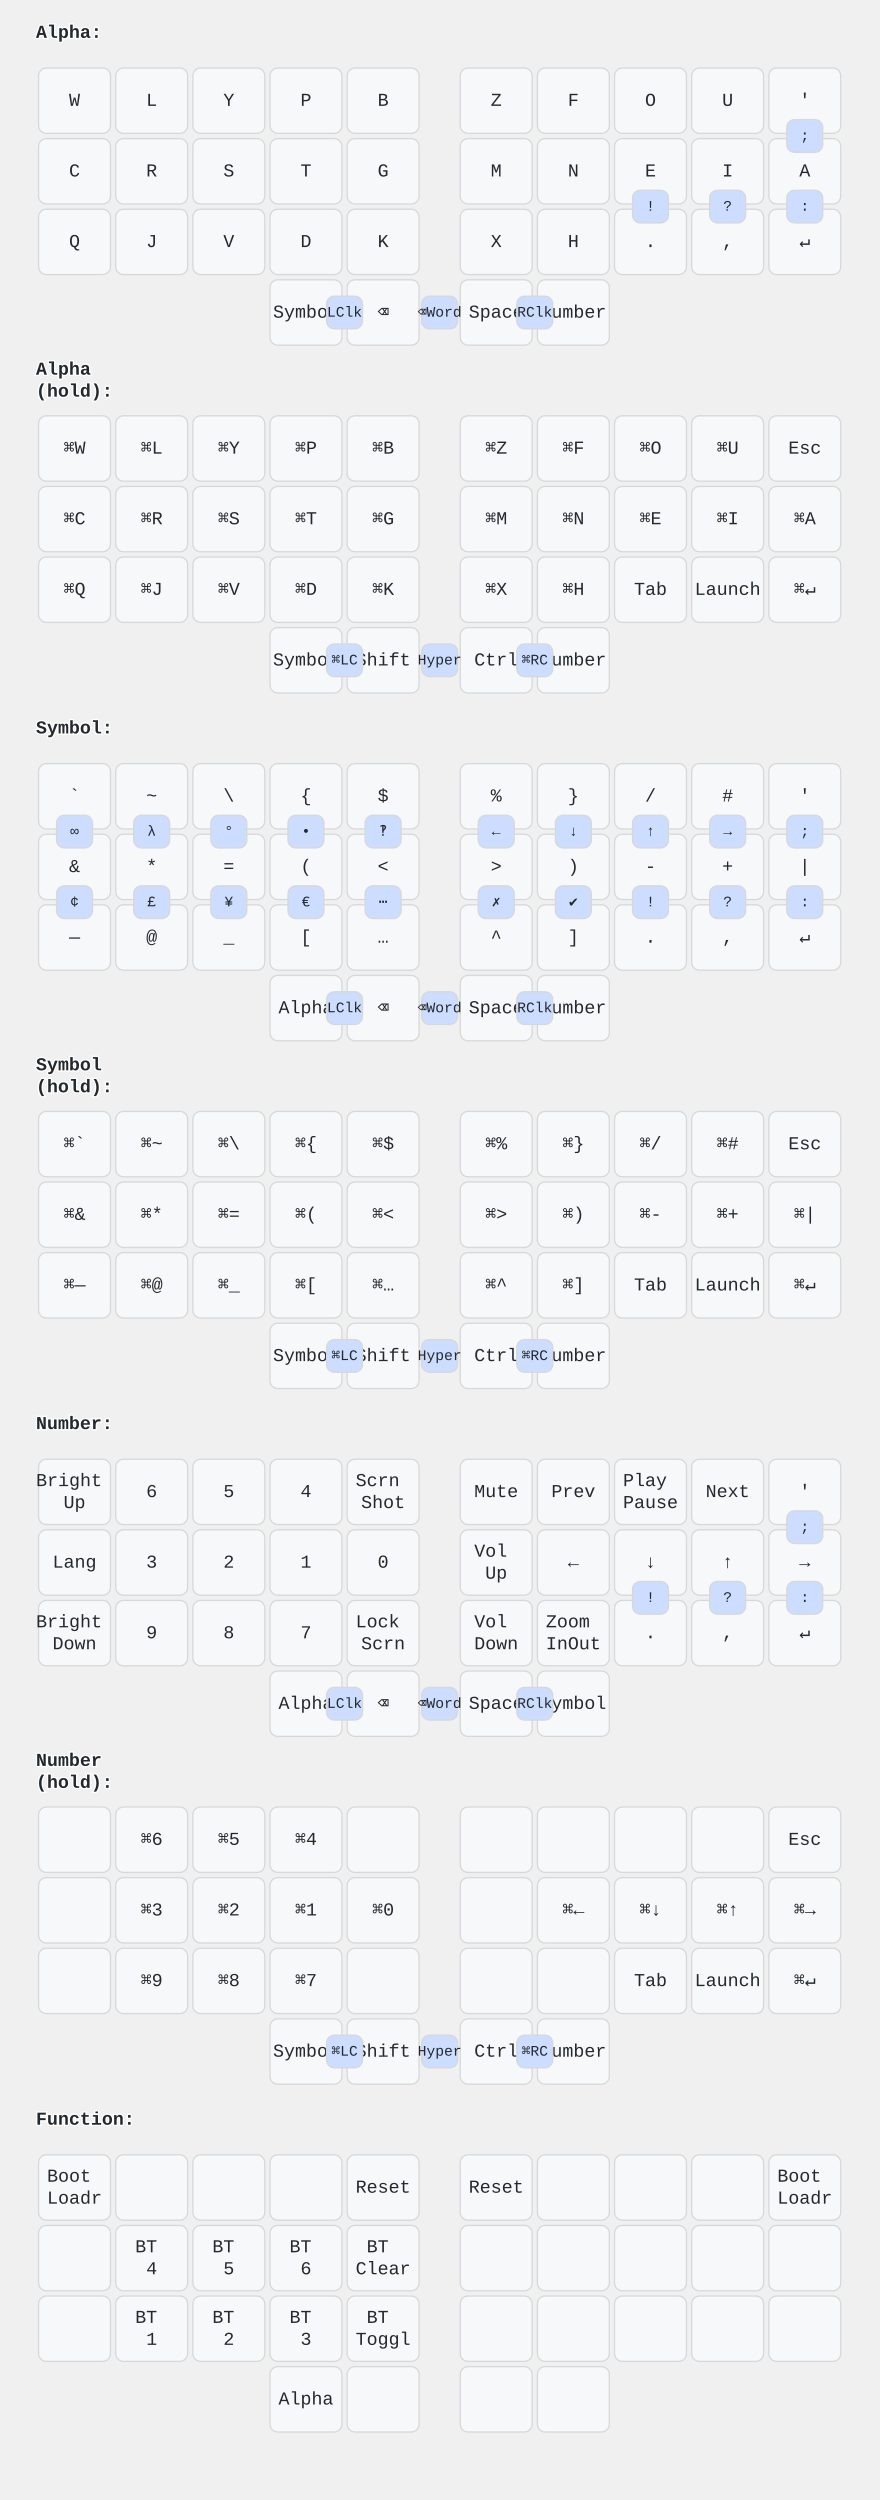
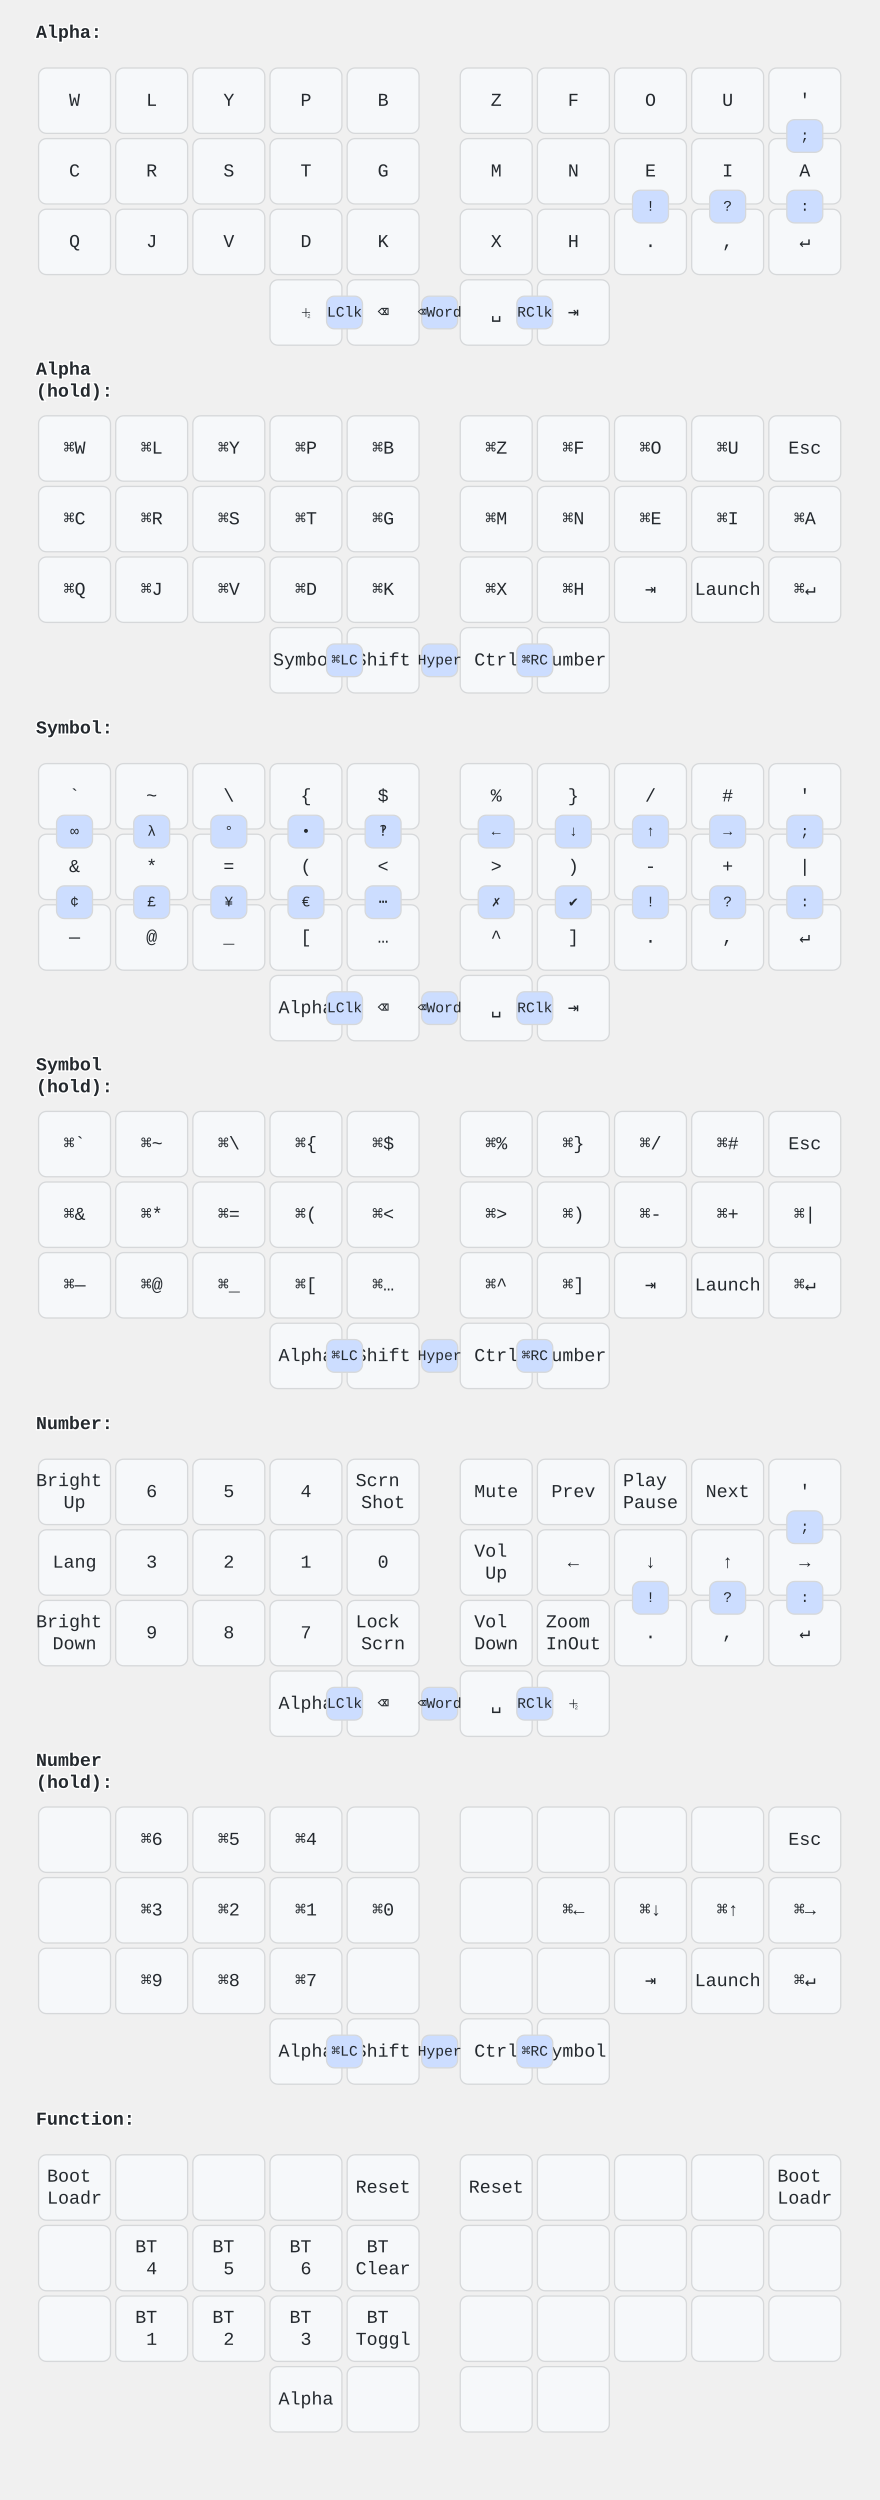
<svg xmlns="http://www.w3.org/2000/svg" width="672.5" height="1912" viewBox="0 0 672.5 1912">
  <style>
    svg {
        font-family: Menlo,SFMono-Regular,Consolas,Liberation Mono,monospace;
        font-size: 14px;
        font-kerning: normal;
        text-rendering: optimizeLegibility;
        fill: #24292e;
    }

    rect {
        fill: #f6f8fa;
        stroke: #d6d8da;
        stroke-width: 1;
    }

    .held {
        fill: #fdd;
    }

    .combo {
        fill: #cdf;
    }

    .ghost {
        fill: #ddd;
    }

    text {
        text-anchor: middle;
        dominant-baseline: middle;
    }

    .label {
        font-weight: bold;
        text-anchor: start;
        stroke: white;
        stroke-width: 2;
        paint-order: stroke;
    }

    .small {
        font-size: 80%;
    }
</style>
  <text x="27.5" y="25.0" class="label">Alpha:</text>
  <rect rx="6" ry="6" x="29.5" y="52" width="55" height="50" />
  <text x="57.0" y="77.0">W</text>
  <rect rx="6" ry="6" x="88.5" y="52" width="55" height="50" />
  <text x="116.0" y="77.0">L</text>
  <rect rx="6" ry="6" x="147.5" y="52" width="55" height="50" />
  <text x="175.0" y="77.0">Y</text>
  <rect rx="6" ry="6" x="206.5" y="52" width="55" height="50" />
  <text x="234.0" y="77.0">P</text>
  <rect rx="6" ry="6" x="265.5" y="52" width="55" height="50" />
  <text x="293.0" y="77.0">B</text>
  <rect rx="6" ry="6" x="29.5" y="106" width="55" height="50" />
  <text x="57.0" y="131.0">C</text>
  <rect rx="6" ry="6" x="88.5" y="106" width="55" height="50" />
  <text x="116.0" y="131.0">R</text>
  <rect rx="6" ry="6" x="147.5" y="106" width="55" height="50" />
  <text x="175.0" y="131.0">S</text>
  <rect rx="6" ry="6" x="206.5" y="106" width="55" height="50" />
  <text x="234.0" y="131.0">T</text>
  <rect rx="6" ry="6" x="265.5" y="106" width="55" height="50" />
  <text x="293.0" y="131.0">G</text>
  <rect rx="6" ry="6" x="29.5" y="160" width="55" height="50" />
  <text x="57.0" y="185.0">Q</text>
  <rect rx="6" ry="6" x="88.5" y="160" width="55" height="50" />
  <text x="116.0" y="185.0">J</text>
  <rect rx="6" ry="6" x="147.5" y="160" width="55" height="50" />
  <text x="175.0" y="185.0">V</text>
  <rect rx="6" ry="6" x="206.5" y="160" width="55" height="50" />
  <text x="234.0" y="185.0">D</text>
  <rect rx="6" ry="6" x="265.5" y="160" width="55" height="50" />
  <text x="293.0" y="185.0">K</text>
  <rect rx="6" ry="6" x="352.0" y="52" width="55" height="50" />
  <text x="379.5" y="77.0">Z</text>
  <rect rx="6" ry="6" x="411.0" y="52" width="55" height="50" />
  <text x="438.5" y="77.0">F</text>
  <rect rx="6" ry="6" x="470.0" y="52" width="55" height="50" />
  <text x="497.5" y="77.0">O</text>
  <rect rx="6" ry="6" x="529.0" y="52" width="55" height="50" />
  <text x="556.5" y="77.0">U</text>
  <rect rx="6" ry="6" x="588.0" y="52" width="55" height="50" />
  <text x="615.5" y="77.0">'</text>
  <rect rx="6" ry="6" x="352.0" y="106" width="55" height="50" />
  <text x="379.5" y="131.0">M</text>
  <rect rx="6" ry="6" x="411.0" y="106" width="55" height="50" />
  <text x="438.5" y="131.0">N</text>
  <rect rx="6" ry="6" x="470.0" y="106" width="55" height="50" />
  <text x="497.5" y="131.0">E</text>
  <rect rx="6" ry="6" x="529.0" y="106" width="55" height="50" />
  <text x="556.5" y="131.0">I</text>
  <rect rx="6" ry="6" x="588.0" y="106" width="55" height="50" />
  <text x="615.5" y="131.0">A</text>
  <rect rx="6" ry="6" x="352.0" y="160" width="55" height="50" />
  <text x="379.5" y="185.0">X</text>
  <rect rx="6" ry="6" x="411.0" y="160" width="55" height="50" />
  <text x="438.5" y="185.0">H</text>
  <rect rx="6" ry="6" x="470.0" y="160" width="55" height="50" />
  <text x="497.5" y="185.0">.</text>
  <rect rx="6" ry="6" x="529.0" y="160" width="55" height="50" />
  <text x="556.5" y="185.0">,</text>
  <rect rx="6" ry="6" x="588.0" y="160" width="55" height="50" />
  <text x="615.5" y="185.0">↵</text>
  <rect rx="6" ry="6" x="206.5" y="214" width="55" height="50" />
-   <text x="234.0" y="239.0">Symbol</text>
+   <text x="234.0" y="239.0">⨧</text>
  <rect rx="6" ry="6" x="265.5" y="214" width="55" height="50" />
  <text x="293.0" y="239.0">⌫</text>
  <rect rx="6" ry="6" x="352.0" y="214" width="55" height="50" />
-   <text x="379.5" y="239.0">Space</text>
+   <text x="379.5" y="239.0">␣</text>
  <rect rx="6" ry="6" x="411.0" y="214" width="55" height="50" />
-   <text x="438.5" y="239.0">Number</text>
+   <text x="438.5" y="239.0">⇥</text>
  <rect rx="6" ry="6" x="483.75" y="145.5" width="27.5" height="25.0" class="combo" />
  <text x="497.5" y="158.0" class="small">!</text>
  <rect rx="6" ry="6" x="542.75" y="145.5" width="27.5" height="25.0" class="combo" />
  <text x="556.5" y="158.0" class="small">?</text>
  <rect rx="6" ry="6" x="601.75" y="145.5" width="27.5" height="25.0" class="combo" />
  <text x="615.5" y="158.0" class="small">:</text>
  <rect rx="6" ry="6" x="601.75" y="91.5" width="27.5" height="25.0" class="combo" />
  <text x="615.5" y="104.0" class="small">;</text>
  <rect rx="6" ry="6" x="322.5" y="226.5" width="27.5" height="25.0" class="combo" />
  <text x="336.25" y="239.0" class="small">⌫Word</text>
  <rect rx="6" ry="6" x="249.75" y="226.5" width="27.5" height="25.0" class="combo" />
  <text x="263.5" y="239.0" class="small">LClk</text>
  <rect rx="6" ry="6" x="395.25" y="226.5" width="27.5" height="25.0" class="combo" />
  <text x="409.0" y="239.0" class="small">RClk</text>
  <text x="27.5" y="291.0" class="label">
    <tspan x="27.5" dy="-0.6em">Alpha</tspan>
    <tspan x="27.5" dy="1.2em">(hold):</tspan>
  </text>
  <rect rx="6" ry="6" x="29.5" y="318" width="55" height="50" />
  <text x="57.0" y="343.0">⌘W</text>
  <rect rx="6" ry="6" x="88.5" y="318" width="55" height="50" />
  <text x="116.0" y="343.0">⌘L</text>
  <rect rx="6" ry="6" x="147.5" y="318" width="55" height="50" />
  <text x="175.0" y="343.0">⌘Y</text>
  <rect rx="6" ry="6" x="206.5" y="318" width="55" height="50" />
  <text x="234.0" y="343.0">⌘P</text>
  <rect rx="6" ry="6" x="265.5" y="318" width="55" height="50" />
  <text x="293.0" y="343.0">⌘B</text>
  <rect rx="6" ry="6" x="29.5" y="372" width="55" height="50" />
  <text x="57.0" y="397.0">⌘C</text>
  <rect rx="6" ry="6" x="88.5" y="372" width="55" height="50" />
  <text x="116.0" y="397.0">⌘R</text>
  <rect rx="6" ry="6" x="147.5" y="372" width="55" height="50" />
  <text x="175.0" y="397.0">⌘S</text>
  <rect rx="6" ry="6" x="206.5" y="372" width="55" height="50" />
  <text x="234.0" y="397.0">⌘T</text>
  <rect rx="6" ry="6" x="265.5" y="372" width="55" height="50" />
  <text x="293.0" y="397.0">⌘G</text>
  <rect rx="6" ry="6" x="29.5" y="426" width="55" height="50" />
  <text x="57.0" y="451.0">⌘Q</text>
  <rect rx="6" ry="6" x="88.5" y="426" width="55" height="50" />
  <text x="116.0" y="451.0">⌘J</text>
  <rect rx="6" ry="6" x="147.5" y="426" width="55" height="50" />
  <text x="175.0" y="451.0">⌘V</text>
  <rect rx="6" ry="6" x="206.5" y="426" width="55" height="50" />
  <text x="234.0" y="451.0">⌘D</text>
  <rect rx="6" ry="6" x="265.5" y="426" width="55" height="50" />
  <text x="293.0" y="451.0">⌘K</text>
  <rect rx="6" ry="6" x="352.0" y="318" width="55" height="50" />
  <text x="379.5" y="343.0">⌘Z</text>
  <rect rx="6" ry="6" x="411.0" y="318" width="55" height="50" />
  <text x="438.5" y="343.0">⌘F</text>
  <rect rx="6" ry="6" x="470.0" y="318" width="55" height="50" />
  <text x="497.5" y="343.0">⌘O</text>
  <rect rx="6" ry="6" x="529.0" y="318" width="55" height="50" />
  <text x="556.5" y="343.0">⌘U</text>
  <rect rx="6" ry="6" x="588.0" y="318" width="55" height="50" />
  <text x="615.5" y="343.0">Esc</text>
  <rect rx="6" ry="6" x="352.0" y="372" width="55" height="50" />
  <text x="379.5" y="397.0">⌘M</text>
  <rect rx="6" ry="6" x="411.0" y="372" width="55" height="50" />
  <text x="438.5" y="397.0">⌘N</text>
  <rect rx="6" ry="6" x="470.0" y="372" width="55" height="50" />
  <text x="497.5" y="397.0">⌘E</text>
  <rect rx="6" ry="6" x="529.0" y="372" width="55" height="50" />
  <text x="556.5" y="397.0">⌘I</text>
  <rect rx="6" ry="6" x="588.0" y="372" width="55" height="50" />
  <text x="615.5" y="397.0">⌘A</text>
  <rect rx="6" ry="6" x="352.0" y="426" width="55" height="50" />
  <text x="379.5" y="451.0">⌘X</text>
  <rect rx="6" ry="6" x="411.0" y="426" width="55" height="50" />
  <text x="438.5" y="451.0">⌘H</text>
  <rect rx="6" ry="6" x="470.0" y="426" width="55" height="50" />
-   <text x="497.5" y="451.0">Tab</text>
+   <text x="497.5" y="451.0">⇥</text>
  <rect rx="6" ry="6" x="529.0" y="426" width="55" height="50" />
  <text x="556.5" y="451.0">Launch</text>
  <rect rx="6" ry="6" x="588.0" y="426" width="55" height="50" />
  <text x="615.5" y="451.0">⌘↵</text>
  <rect rx="6" ry="6" x="206.5" y="480" width="55" height="50" />
  <text x="234.0" y="505.0">Symbol</text>
  <rect rx="6" ry="6" x="265.5" y="480" width="55" height="50" />
  <text x="293.0" y="505.0">Shift</text>
  <rect rx="6" ry="6" x="352.0" y="480" width="55" height="50" />
  <text x="379.5" y="505.0">Ctrl</text>
  <rect rx="6" ry="6" x="411.0" y="480" width="55" height="50" />
  <text x="438.5" y="505.0">Number</text>
  <rect rx="6" ry="6" x="322.5" y="492.5" width="27.5" height="25.0" class="combo" />
  <text x="336.25" y="505.0" class="small">Hyper</text>
  <rect rx="6" ry="6" x="249.75" y="492.5" width="27.5" height="25.0" class="combo" />
  <text x="263.5" y="505.0" class="small">⌘LC</text>
  <rect rx="6" ry="6" x="395.25" y="492.5" width="27.5" height="25.0" class="combo" />
  <text x="409.0" y="505.0" class="small">⌘RC</text>
  <text x="27.5" y="557.0" class="label">Symbol:</text>
  <rect rx="6" ry="6" x="29.5" y="584" width="55" height="50" />
  <text x="57.0" y="609.0">`</text>
  <rect rx="6" ry="6" x="88.5" y="584" width="55" height="50" />
  <text x="116.0" y="609.0">~</text>
  <rect rx="6" ry="6" x="147.5" y="584" width="55" height="50" />
  <text x="175.0" y="609.0">\</text>
  <rect rx="6" ry="6" x="206.5" y="584" width="55" height="50" />
  <text x="234.0" y="609.0">{</text>
  <rect rx="6" ry="6" x="265.5" y="584" width="55" height="50" />
  <text x="293.0" y="609.0">$</text>
  <rect rx="6" ry="6" x="29.5" y="638" width="55" height="50" />
  <text x="57.0" y="663.0">&amp;</text>
  <rect rx="6" ry="6" x="88.5" y="638" width="55" height="50" />
  <text x="116.0" y="663.0">*</text>
  <rect rx="6" ry="6" x="147.5" y="638" width="55" height="50" />
  <text x="175.0" y="663.0">=</text>
  <rect rx="6" ry="6" x="206.5" y="638" width="55" height="50" />
  <text x="234.0" y="663.0">(</text>
  <rect rx="6" ry="6" x="265.5" y="638" width="55" height="50" />
  <text x="293.0" y="663.0">&lt;</text>
  <rect rx="6" ry="6" x="29.5" y="692" width="55" height="50" />
  <text x="57.0" y="717.0">—</text>
  <rect rx="6" ry="6" x="88.5" y="692" width="55" height="50" />
  <text x="116.0" y="717.0">@</text>
  <rect rx="6" ry="6" x="147.5" y="692" width="55" height="50" />
  <text x="175.0" y="717.0">_</text>
  <rect rx="6" ry="6" x="206.5" y="692" width="55" height="50" />
  <text x="234.0" y="717.0">[</text>
  <rect rx="6" ry="6" x="265.5" y="692" width="55" height="50" />
  <text x="293.0" y="717.0">…</text>
  <rect rx="6" ry="6" x="352.0" y="584" width="55" height="50" />
  <text x="379.5" y="609.0">%</text>
  <rect rx="6" ry="6" x="411.0" y="584" width="55" height="50" />
  <text x="438.5" y="609.0">}</text>
  <rect rx="6" ry="6" x="470.0" y="584" width="55" height="50" />
  <text x="497.5" y="609.0">/</text>
  <rect rx="6" ry="6" x="529.0" y="584" width="55" height="50" />
  <text x="556.5" y="609.0">#</text>
  <rect rx="6" ry="6" x="588.0" y="584" width="55" height="50" />
  <text x="615.5" y="609.0">'</text>
  <rect rx="6" ry="6" x="352.0" y="638" width="55" height="50" />
  <text x="379.5" y="663.0">&gt;</text>
  <rect rx="6" ry="6" x="411.0" y="638" width="55" height="50" />
  <text x="438.5" y="663.0">)</text>
  <rect rx="6" ry="6" x="470.0" y="638" width="55" height="50" />
  <text x="497.5" y="663.0">-</text>
  <rect rx="6" ry="6" x="529.0" y="638" width="55" height="50" />
  <text x="556.5" y="663.0">+</text>
  <rect rx="6" ry="6" x="588.0" y="638" width="55" height="50" />
  <text x="615.5" y="663.0">|</text>
  <rect rx="6" ry="6" x="352.0" y="692" width="55" height="50" />
  <text x="379.5" y="717.0">^</text>
  <rect rx="6" ry="6" x="411.0" y="692" width="55" height="50" />
  <text x="438.5" y="717.0">]</text>
  <rect rx="6" ry="6" x="470.0" y="692" width="55" height="50" />
  <text x="497.5" y="717.0">.</text>
  <rect rx="6" ry="6" x="529.0" y="692" width="55" height="50" />
  <text x="556.5" y="717.0">,</text>
  <rect rx="6" ry="6" x="588.0" y="692" width="55" height="50" />
  <text x="615.5" y="717.0">↵</text>
  <rect rx="6" ry="6" x="206.5" y="746" width="55" height="50" />
  <text x="234.0" y="771.0">Alpha</text>
  <rect rx="6" ry="6" x="265.5" y="746" width="55" height="50" />
  <text x="293.0" y="771.0">⌫</text>
  <rect rx="6" ry="6" x="352.0" y="746" width="55" height="50" />
-   <text x="379.5" y="771.0">Space</text>
+   <text x="379.5" y="771.0">␣</text>
  <rect rx="6" ry="6" x="411.0" y="746" width="55" height="50" />
-   <text x="438.5" y="771.0">Number</text>
+   <text x="438.5" y="771.0">⇥</text>
  <rect rx="6" ry="6" x="483.75" y="677.5" width="27.5" height="25.0" class="combo" />
  <text x="497.5" y="690.0" class="small">!</text>
  <rect rx="6" ry="6" x="542.75" y="677.5" width="27.5" height="25.0" class="combo" />
  <text x="556.5" y="690.0" class="small">?</text>
  <rect rx="6" ry="6" x="601.75" y="677.5" width="27.5" height="25.0" class="combo" />
  <text x="615.5" y="690.0" class="small">:</text>
  <rect rx="6" ry="6" x="601.75" y="623.5" width="27.5" height="25.0" class="combo" />
  <text x="615.5" y="636.0" class="small">;</text>
  <rect rx="6" ry="6" x="43.25" y="677.5" width="27.5" height="25.0" class="combo" />
  <text x="57.0" y="690.0" class="small">¢</text>
  <rect rx="6" ry="6" x="102.25" y="677.5" width="27.5" height="25.0" class="combo" />
  <text x="116.0" y="690.0" class="small">£</text>
  <rect rx="6" ry="6" x="161.25" y="677.5" width="27.5" height="25.0" class="combo" />
  <text x="175.0" y="690.0" class="small">¥</text>
  <rect rx="6" ry="6" x="220.25" y="677.5" width="27.5" height="25.0" class="combo" />
  <text x="234.0" y="690.0" class="small">€</text>
  <rect rx="6" ry="6" x="279.25" y="623.5" width="27.5" height="25.0" class="combo" />
  <text x="293.0" y="636.0" class="small">‽</text>
  <rect rx="6" ry="6" x="220.25" y="623.5" width="27.5" height="25.0" class="combo" />
  <text x="234.0" y="636.0" class="small">•</text>
  <rect rx="6" ry="6" x="161.25" y="623.5" width="27.5" height="25.0" class="combo" />
  <text x="175.0" y="636.0" class="small">°</text>
  <rect rx="6" ry="6" x="102.25" y="623.5" width="27.5" height="25.0" class="combo" />
  <text x="116.0" y="636.0" class="small">λ</text>
  <rect rx="6" ry="6" x="43.25" y="623.5" width="27.5" height="25.0" class="combo" />
  <text x="57.0" y="636.0" class="small">∞</text>
  <rect rx="6" ry="6" x="279.25" y="677.5" width="27.5" height="25.0" class="combo" />
  <text x="293.0" y="690.0" class="small">⋯</text>
  <rect rx="6" ry="6" x="365.75" y="677.5" width="27.5" height="25.0" class="combo" />
  <text x="379.5" y="690.0" class="small">✗</text>
  <rect rx="6" ry="6" x="424.75" y="677.5" width="27.5" height="25.0" class="combo" />
  <text x="438.5" y="690.0" class="small">✔</text>
  <rect rx="6" ry="6" x="365.75" y="623.5" width="27.5" height="25.0" class="combo" />
  <text x="379.5" y="636.0" class="small">←</text>
  <rect rx="6" ry="6" x="424.75" y="623.5" width="27.5" height="25.0" class="combo" />
  <text x="438.5" y="636.0" class="small">↓</text>
  <rect rx="6" ry="6" x="483.75" y="623.5" width="27.5" height="25.0" class="combo" />
  <text x="497.5" y="636.0" class="small">↑</text>
  <rect rx="6" ry="6" x="542.75" y="623.5" width="27.5" height="25.0" class="combo" />
  <text x="556.5" y="636.0" class="small">→</text>
  <rect rx="6" ry="6" x="322.5" y="758.5" width="27.5" height="25.0" class="combo" />
  <text x="336.25" y="771.0" class="small">⌫Word</text>
  <rect rx="6" ry="6" x="249.75" y="758.5" width="27.5" height="25.0" class="combo" />
  <text x="263.5" y="771.0" class="small">LClk</text>
  <rect rx="6" ry="6" x="395.25" y="758.5" width="27.5" height="25.0" class="combo" />
  <text x="409.0" y="771.0" class="small">RClk</text>
  <text x="27.5" y="823.0" class="label">
    <tspan x="27.5" dy="-0.6em">Symbol</tspan>
    <tspan x="27.5" dy="1.2em">(hold):</tspan>
  </text>
  <rect rx="6" ry="6" x="29.5" y="850" width="55" height="50" />
  <text x="57.0" y="875.0">⌘`</text>
  <rect rx="6" ry="6" x="88.5" y="850" width="55" height="50" />
  <text x="116.0" y="875.0">⌘~</text>
  <rect rx="6" ry="6" x="147.5" y="850" width="55" height="50" />
  <text x="175.0" y="875.0">⌘\</text>
  <rect rx="6" ry="6" x="206.5" y="850" width="55" height="50" />
  <text x="234.0" y="875.0">⌘{</text>
  <rect rx="6" ry="6" x="265.5" y="850" width="55" height="50" />
  <text x="293.0" y="875.0">⌘$</text>
  <rect rx="6" ry="6" x="29.5" y="904" width="55" height="50" />
  <text x="57.0" y="929.0">⌘&amp;</text>
  <rect rx="6" ry="6" x="88.5" y="904" width="55" height="50" />
  <text x="116.0" y="929.0">⌘*</text>
  <rect rx="6" ry="6" x="147.5" y="904" width="55" height="50" />
  <text x="175.0" y="929.0">⌘=</text>
  <rect rx="6" ry="6" x="206.5" y="904" width="55" height="50" />
  <text x="234.0" y="929.0">⌘(</text>
  <rect rx="6" ry="6" x="265.5" y="904" width="55" height="50" />
  <text x="293.0" y="929.0">⌘&lt;</text>
  <rect rx="6" ry="6" x="29.5" y="958" width="55" height="50" />
  <text x="57.0" y="983.0">⌘—</text>
  <rect rx="6" ry="6" x="88.5" y="958" width="55" height="50" />
  <text x="116.0" y="983.0">⌘@</text>
  <rect rx="6" ry="6" x="147.5" y="958" width="55" height="50" />
  <text x="175.0" y="983.0">⌘_</text>
  <rect rx="6" ry="6" x="206.5" y="958" width="55" height="50" />
  <text x="234.0" y="983.0">⌘[</text>
  <rect rx="6" ry="6" x="265.5" y="958" width="55" height="50" />
  <text x="293.0" y="983.0">⌘…</text>
  <rect rx="6" ry="6" x="352.0" y="850" width="55" height="50" />
  <text x="379.5" y="875.0">⌘%</text>
  <rect rx="6" ry="6" x="411.0" y="850" width="55" height="50" />
  <text x="438.5" y="875.0">⌘}</text>
  <rect rx="6" ry="6" x="470.0" y="850" width="55" height="50" />
  <text x="497.5" y="875.0">⌘/</text>
  <rect rx="6" ry="6" x="529.0" y="850" width="55" height="50" />
  <text x="556.5" y="875.0">⌘#</text>
  <rect rx="6" ry="6" x="588.0" y="850" width="55" height="50" />
  <text x="615.5" y="875.0">Esc</text>
  <rect rx="6" ry="6" x="352.0" y="904" width="55" height="50" />
  <text x="379.5" y="929.0">⌘&gt;</text>
  <rect rx="6" ry="6" x="411.0" y="904" width="55" height="50" />
  <text x="438.5" y="929.0">⌘)</text>
  <rect rx="6" ry="6" x="470.0" y="904" width="55" height="50" />
  <text x="497.5" y="929.0">⌘-</text>
  <rect rx="6" ry="6" x="529.0" y="904" width="55" height="50" />
  <text x="556.5" y="929.0">⌘+</text>
  <rect rx="6" ry="6" x="588.0" y="904" width="55" height="50" />
  <text x="615.5" y="929.0">⌘|</text>
  <rect rx="6" ry="6" x="352.0" y="958" width="55" height="50" />
  <text x="379.5" y="983.0">⌘^</text>
  <rect rx="6" ry="6" x="411.0" y="958" width="55" height="50" />
  <text x="438.5" y="983.0">⌘]</text>
  <rect rx="6" ry="6" x="470.0" y="958" width="55" height="50" />
-   <text x="497.5" y="983.0">Tab</text>
+   <text x="497.5" y="983.0">⇥</text>
  <rect rx="6" ry="6" x="529.0" y="958" width="55" height="50" />
  <text x="556.5" y="983.0">Launch</text>
  <rect rx="6" ry="6" x="588.0" y="958" width="55" height="50" />
  <text x="615.5" y="983.0">⌘↵</text>
  <rect rx="6" ry="6" x="206.5" y="1012" width="55" height="50" />
-   <text x="234.0" y="1037.0">Symbol</text>
+   <text x="234.0" y="1037.0">Alpha</text>
  <rect rx="6" ry="6" x="265.5" y="1012" width="55" height="50" />
  <text x="293.0" y="1037.0">Shift</text>
  <rect rx="6" ry="6" x="352.0" y="1012" width="55" height="50" />
  <text x="379.5" y="1037.0">Ctrl</text>
  <rect rx="6" ry="6" x="411.0" y="1012" width="55" height="50" />
  <text x="438.5" y="1037.0">Number</text>
  <rect rx="6" ry="6" x="322.5" y="1024.5" width="27.5" height="25.0" class="combo" />
  <text x="336.25" y="1037.0" class="small">Hyper</text>
  <rect rx="6" ry="6" x="249.75" y="1024.5" width="27.5" height="25.0" class="combo" />
  <text x="263.5" y="1037.0" class="small">⌘LC</text>
  <rect rx="6" ry="6" x="395.25" y="1024.5" width="27.5" height="25.0" class="combo" />
  <text x="409.0" y="1037.0" class="small">⌘RC</text>
  <text x="27.5" y="1089.0" class="label">Number:</text>
  <rect rx="6" ry="6" x="29.5" y="1116" width="55" height="50" />
  <text x="57.0" y="1141.0">
    <tspan x="57.0" dy="-0.6em">Bright</tspan>
    <tspan x="57.0" dy="1.2em">Up</tspan>
  </text>
  <rect rx="6" ry="6" x="88.5" y="1116" width="55" height="50" />
  <text x="116.0" y="1141.0">6</text>
  <rect rx="6" ry="6" x="147.5" y="1116" width="55" height="50" />
  <text x="175.0" y="1141.0">5</text>
  <rect rx="6" ry="6" x="206.5" y="1116" width="55" height="50" />
  <text x="234.0" y="1141.0">4</text>
  <rect rx="6" ry="6" x="265.5" y="1116" width="55" height="50" />
  <text x="293.0" y="1141.0">
    <tspan x="293.0" dy="-0.6em">Scrn</tspan>
    <tspan x="293.0" dy="1.2em">Shot</tspan>
  </text>
  <rect rx="6" ry="6" x="29.5" y="1170" width="55" height="50" />
  <text x="57.0" y="1195.0">Lang</text>
  <rect rx="6" ry="6" x="88.5" y="1170" width="55" height="50" />
  <text x="116.0" y="1195.0">3</text>
  <rect rx="6" ry="6" x="147.5" y="1170" width="55" height="50" />
  <text x="175.0" y="1195.0">2</text>
  <rect rx="6" ry="6" x="206.5" y="1170" width="55" height="50" />
  <text x="234.0" y="1195.0">1</text>
  <rect rx="6" ry="6" x="265.5" y="1170" width="55" height="50" />
  <text x="293.0" y="1195.0">0</text>
  <rect rx="6" ry="6" x="29.5" y="1224" width="55" height="50" />
  <text x="57.0" y="1249.0">
    <tspan x="57.0" dy="-0.6em">Bright</tspan>
    <tspan x="57.0" dy="1.2em">Down</tspan>
  </text>
  <rect rx="6" ry="6" x="88.5" y="1224" width="55" height="50" />
  <text x="116.0" y="1249.0">9</text>
  <rect rx="6" ry="6" x="147.5" y="1224" width="55" height="50" />
  <text x="175.0" y="1249.0">8</text>
  <rect rx="6" ry="6" x="206.5" y="1224" width="55" height="50" />
  <text x="234.0" y="1249.0">7</text>
  <rect rx="6" ry="6" x="265.5" y="1224" width="55" height="50" />
  <text x="293.0" y="1249.0">
    <tspan x="293.0" dy="-0.6em">Lock</tspan>
    <tspan x="293.0" dy="1.2em">Scrn</tspan>
  </text>
  <rect rx="6" ry="6" x="352.0" y="1116" width="55" height="50" />
  <text x="379.5" y="1141.0">Mute</text>
  <rect rx="6" ry="6" x="411.0" y="1116" width="55" height="50" />
  <text x="438.5" y="1141.0">Prev</text>
  <rect rx="6" ry="6" x="470.0" y="1116" width="55" height="50" />
  <text x="497.5" y="1141.0">
    <tspan x="497.5" dy="-0.6em">Play</tspan>
    <tspan x="497.5" dy="1.2em">Pause</tspan>
  </text>
  <rect rx="6" ry="6" x="529.0" y="1116" width="55" height="50" />
  <text x="556.5" y="1141.0">Next</text>
  <rect rx="6" ry="6" x="588.0" y="1116" width="55" height="50" />
  <text x="615.5" y="1141.0">'</text>
  <rect rx="6" ry="6" x="352.0" y="1170" width="55" height="50" />
  <text x="379.5" y="1195.0">
    <tspan x="379.5" dy="-0.6em">Vol</tspan>
    <tspan x="379.5" dy="1.2em">Up</tspan>
  </text>
  <rect rx="6" ry="6" x="411.0" y="1170" width="55" height="50" />
  <text x="438.5" y="1195.0">←</text>
  <rect rx="6" ry="6" x="470.0" y="1170" width="55" height="50" />
  <text x="497.5" y="1195.0">↓</text>
  <rect rx="6" ry="6" x="529.0" y="1170" width="55" height="50" />
  <text x="556.5" y="1195.0">↑</text>
  <rect rx="6" ry="6" x="588.0" y="1170" width="55" height="50" />
  <text x="615.5" y="1195.0">→</text>
  <rect rx="6" ry="6" x="352.0" y="1224" width="55" height="50" />
  <text x="379.5" y="1249.0">
    <tspan x="379.5" dy="-0.6em">Vol</tspan>
    <tspan x="379.5" dy="1.2em">Down</tspan>
  </text>
  <rect rx="6" ry="6" x="411.0" y="1224" width="55" height="50" />
  <text x="438.5" y="1249.0">
    <tspan x="438.5" dy="-0.6em">Zoom</tspan>
    <tspan x="438.5" dy="1.2em">InOut</tspan>
  </text>
  <rect rx="6" ry="6" x="470.0" y="1224" width="55" height="50" />
  <text x="497.5" y="1249.0">.</text>
  <rect rx="6" ry="6" x="529.0" y="1224" width="55" height="50" />
  <text x="556.5" y="1249.0">,</text>
  <rect rx="6" ry="6" x="588.0" y="1224" width="55" height="50" />
  <text x="615.5" y="1249.0">↵</text>
  <rect rx="6" ry="6" x="206.5" y="1278" width="55" height="50" />
  <text x="234.0" y="1303.0">Alpha</text>
  <rect rx="6" ry="6" x="265.5" y="1278" width="55" height="50" />
  <text x="293.0" y="1303.0">⌫</text>
  <rect rx="6" ry="6" x="352.0" y="1278" width="55" height="50" />
-   <text x="379.5" y="1303.0">Space</text>
+   <text x="379.5" y="1303.0">␣</text>
  <rect rx="6" ry="6" x="411.0" y="1278" width="55" height="50" />
-   <text x="438.5" y="1303.0">Symbol</text>
+   <text x="438.5" y="1303.0">⨧</text>
  <rect rx="6" ry="6" x="483.75" y="1209.5" width="27.5" height="25.0" class="combo" />
  <text x="497.5" y="1222.0" class="small">!</text>
  <rect rx="6" ry="6" x="542.75" y="1209.5" width="27.5" height="25.0" class="combo" />
  <text x="556.5" y="1222.0" class="small">?</text>
  <rect rx="6" ry="6" x="601.75" y="1209.5" width="27.5" height="25.0" class="combo" />
  <text x="615.5" y="1222.0" class="small">:</text>
  <rect rx="6" ry="6" x="601.75" y="1155.5" width="27.5" height="25.0" class="combo" />
  <text x="615.5" y="1168.0" class="small">;</text>
  <rect rx="6" ry="6" x="322.5" y="1290.5" width="27.5" height="25.0" class="combo" />
  <text x="336.25" y="1303.0" class="small">⌫Word</text>
  <rect rx="6" ry="6" x="249.75" y="1290.5" width="27.5" height="25.0" class="combo" />
  <text x="263.5" y="1303.0" class="small">LClk</text>
  <rect rx="6" ry="6" x="395.25" y="1290.5" width="27.5" height="25.0" class="combo" />
  <text x="409.0" y="1303.0" class="small">RClk</text>
  <text x="27.5" y="1355.0" class="label">
    <tspan x="27.5" dy="-0.6em">Number</tspan>
    <tspan x="27.5" dy="1.2em">(hold):</tspan>
  </text>
  <rect rx="6" ry="6" x="29.5" y="1382" width="55" height="50" />
  <rect rx="6" ry="6" x="88.5" y="1382" width="55" height="50" />
  <text x="116.0" y="1407.0">⌘6</text>
  <rect rx="6" ry="6" x="147.5" y="1382" width="55" height="50" />
  <text x="175.0" y="1407.0">⌘5</text>
  <rect rx="6" ry="6" x="206.5" y="1382" width="55" height="50" />
  <text x="234.0" y="1407.0">⌘4</text>
  <rect rx="6" ry="6" x="265.5" y="1382" width="55" height="50" />
  <rect rx="6" ry="6" x="29.5" y="1436" width="55" height="50" />
  <rect rx="6" ry="6" x="88.5" y="1436" width="55" height="50" />
  <text x="116.0" y="1461.0">⌘3</text>
  <rect rx="6" ry="6" x="147.5" y="1436" width="55" height="50" />
  <text x="175.0" y="1461.0">⌘2</text>
  <rect rx="6" ry="6" x="206.5" y="1436" width="55" height="50" />
  <text x="234.0" y="1461.0">⌘1</text>
  <rect rx="6" ry="6" x="265.5" y="1436" width="55" height="50" />
  <text x="293.0" y="1461.0">⌘0</text>
  <rect rx="6" ry="6" x="29.5" y="1490" width="55" height="50" />
  <rect rx="6" ry="6" x="88.5" y="1490" width="55" height="50" />
  <text x="116.0" y="1515.0">⌘9</text>
  <rect rx="6" ry="6" x="147.5" y="1490" width="55" height="50" />
  <text x="175.0" y="1515.0">⌘8</text>
  <rect rx="6" ry="6" x="206.5" y="1490" width="55" height="50" />
  <text x="234.0" y="1515.0">⌘7</text>
  <rect rx="6" ry="6" x="265.5" y="1490" width="55" height="50" />
  <rect rx="6" ry="6" x="352.0" y="1382" width="55" height="50" />
  <rect rx="6" ry="6" x="411.0" y="1382" width="55" height="50" />
  <rect rx="6" ry="6" x="470.0" y="1382" width="55" height="50" />
  <rect rx="6" ry="6" x="529.0" y="1382" width="55" height="50" />
  <rect rx="6" ry="6" x="588.0" y="1382" width="55" height="50" />
  <text x="615.5" y="1407.0">Esc</text>
  <rect rx="6" ry="6" x="352.0" y="1436" width="55" height="50" />
  <rect rx="6" ry="6" x="411.0" y="1436" width="55" height="50" />
  <text x="438.5" y="1461.0">⌘←</text>
  <rect rx="6" ry="6" x="470.0" y="1436" width="55" height="50" />
  <text x="497.5" y="1461.0">⌘↓</text>
  <rect rx="6" ry="6" x="529.0" y="1436" width="55" height="50" />
  <text x="556.5" y="1461.0">⌘↑</text>
  <rect rx="6" ry="6" x="588.0" y="1436" width="55" height="50" />
  <text x="615.5" y="1461.0">⌘→</text>
  <rect rx="6" ry="6" x="352.0" y="1490" width="55" height="50" />
  <rect rx="6" ry="6" x="411.0" y="1490" width="55" height="50" />
  <rect rx="6" ry="6" x="470.0" y="1490" width="55" height="50" />
-   <text x="497.5" y="1515.0">Tab</text>
+   <text x="497.5" y="1515.0">⇥</text>
  <rect rx="6" ry="6" x="529.0" y="1490" width="55" height="50" />
  <text x="556.5" y="1515.0">Launch</text>
  <rect rx="6" ry="6" x="588.0" y="1490" width="55" height="50" />
  <text x="615.5" y="1515.0">⌘↵</text>
  <rect rx="6" ry="6" x="206.5" y="1544" width="55" height="50" />
-   <text x="234.0" y="1569.0">Symbol</text>
+   <text x="234.0" y="1569.0">Alpha</text>
  <rect rx="6" ry="6" x="265.5" y="1544" width="55" height="50" />
  <text x="293.0" y="1569.0">Shift</text>
  <rect rx="6" ry="6" x="352.0" y="1544" width="55" height="50" />
  <text x="379.5" y="1569.0">Ctrl</text>
  <rect rx="6" ry="6" x="411.0" y="1544" width="55" height="50" />
-   <text x="438.5" y="1569.0">Number</text>
+   <text x="438.5" y="1569.0">Symbol</text>
  <rect rx="6" ry="6" x="322.5" y="1556.5" width="27.5" height="25.0" class="combo" />
  <text x="336.25" y="1569.0" class="small">Hyper</text>
  <rect rx="6" ry="6" x="249.75" y="1556.5" width="27.5" height="25.0" class="combo" />
  <text x="263.5" y="1569.0" class="small">⌘LC</text>
  <rect rx="6" ry="6" x="395.25" y="1556.5" width="27.5" height="25.0" class="combo" />
  <text x="409.0" y="1569.0" class="small">⌘RC</text>
  <text x="27.5" y="1621.0" class="label">Function:</text>
  <rect rx="6" ry="6" x="29.5" y="1648" width="55" height="50" />
  <text x="57.0" y="1673.0">
    <tspan x="57.0" dy="-0.6em">Boot</tspan>
    <tspan x="57.0" dy="1.2em">Loadr</tspan>
  </text>
  <rect rx="6" ry="6" x="88.5" y="1648" width="55" height="50" />
  <rect rx="6" ry="6" x="147.5" y="1648" width="55" height="50" />
  <rect rx="6" ry="6" x="206.5" y="1648" width="55" height="50" />
  <rect rx="6" ry="6" x="265.5" y="1648" width="55" height="50" />
  <text x="293.0" y="1673.0">Reset</text>
  <rect rx="6" ry="6" x="29.5" y="1702" width="55" height="50" />
  <rect rx="6" ry="6" x="88.5" y="1702" width="55" height="50" />
  <text x="116.0" y="1727.0">
    <tspan x="116.0" dy="-0.6em">BT</tspan>
    <tspan x="116.0" dy="1.2em">4</tspan>
  </text>
  <rect rx="6" ry="6" x="147.5" y="1702" width="55" height="50" />
  <text x="175.0" y="1727.0">
    <tspan x="175.0" dy="-0.6em">BT</tspan>
    <tspan x="175.0" dy="1.2em">5</tspan>
  </text>
  <rect rx="6" ry="6" x="206.5" y="1702" width="55" height="50" />
  <text x="234.0" y="1727.0">
    <tspan x="234.0" dy="-0.6em">BT</tspan>
    <tspan x="234.0" dy="1.2em">6</tspan>
  </text>
  <rect rx="6" ry="6" x="265.5" y="1702" width="55" height="50" />
  <text x="293.0" y="1727.0">
    <tspan x="293.0" dy="-0.6em">BT</tspan>
    <tspan x="293.0" dy="1.2em">Clear</tspan>
  </text>
  <rect rx="6" ry="6" x="29.5" y="1756" width="55" height="50" />
  <rect rx="6" ry="6" x="88.5" y="1756" width="55" height="50" />
  <text x="116.0" y="1781.0">
    <tspan x="116.0" dy="-0.6em">BT</tspan>
    <tspan x="116.0" dy="1.2em">1</tspan>
  </text>
  <rect rx="6" ry="6" x="147.5" y="1756" width="55" height="50" />
  <text x="175.0" y="1781.0">
    <tspan x="175.0" dy="-0.6em">BT</tspan>
    <tspan x="175.0" dy="1.2em">2</tspan>
  </text>
  <rect rx="6" ry="6" x="206.5" y="1756" width="55" height="50" />
  <text x="234.0" y="1781.0">
    <tspan x="234.0" dy="-0.6em">BT</tspan>
    <tspan x="234.0" dy="1.2em">3</tspan>
  </text>
  <rect rx="6" ry="6" x="265.5" y="1756" width="55" height="50" />
  <text x="293.0" y="1781.0">
    <tspan x="293.0" dy="-0.6em">BT</tspan>
    <tspan x="293.0" dy="1.2em">Toggl</tspan>
  </text>
  <rect rx="6" ry="6" x="352.0" y="1648" width="55" height="50" />
  <text x="379.5" y="1673.0">Reset</text>
  <rect rx="6" ry="6" x="411.0" y="1648" width="55" height="50" />
  <rect rx="6" ry="6" x="470.0" y="1648" width="55" height="50" />
  <rect rx="6" ry="6" x="529.0" y="1648" width="55" height="50" />
  <rect rx="6" ry="6" x="588.0" y="1648" width="55" height="50" />
  <text x="615.5" y="1673.0">
    <tspan x="615.5" dy="-0.6em">Boot</tspan>
    <tspan x="615.5" dy="1.2em">Loadr</tspan>
  </text>
  <rect rx="6" ry="6" x="352.0" y="1702" width="55" height="50" />
  <rect rx="6" ry="6" x="411.0" y="1702" width="55" height="50" />
  <rect rx="6" ry="6" x="470.0" y="1702" width="55" height="50" />
  <rect rx="6" ry="6" x="529.0" y="1702" width="55" height="50" />
  <rect rx="6" ry="6" x="588.0" y="1702" width="55" height="50" />
  <rect rx="6" ry="6" x="352.0" y="1756" width="55" height="50" />
  <rect rx="6" ry="6" x="411.0" y="1756" width="55" height="50" />
  <rect rx="6" ry="6" x="470.0" y="1756" width="55" height="50" />
  <rect rx="6" ry="6" x="529.0" y="1756" width="55" height="50" />
  <rect rx="6" ry="6" x="588.0" y="1756" width="55" height="50" />
  <rect rx="6" ry="6" x="206.5" y="1810" width="55" height="50" />
  <text x="234.0" y="1835.0">Alpha</text>
  <rect rx="6" ry="6" x="265.5" y="1810" width="55" height="50" />
  <rect rx="6" ry="6" x="352.0" y="1810" width="55" height="50" />
  <rect rx="6" ry="6" x="411.0" y="1810" width="55" height="50" />
</svg>
